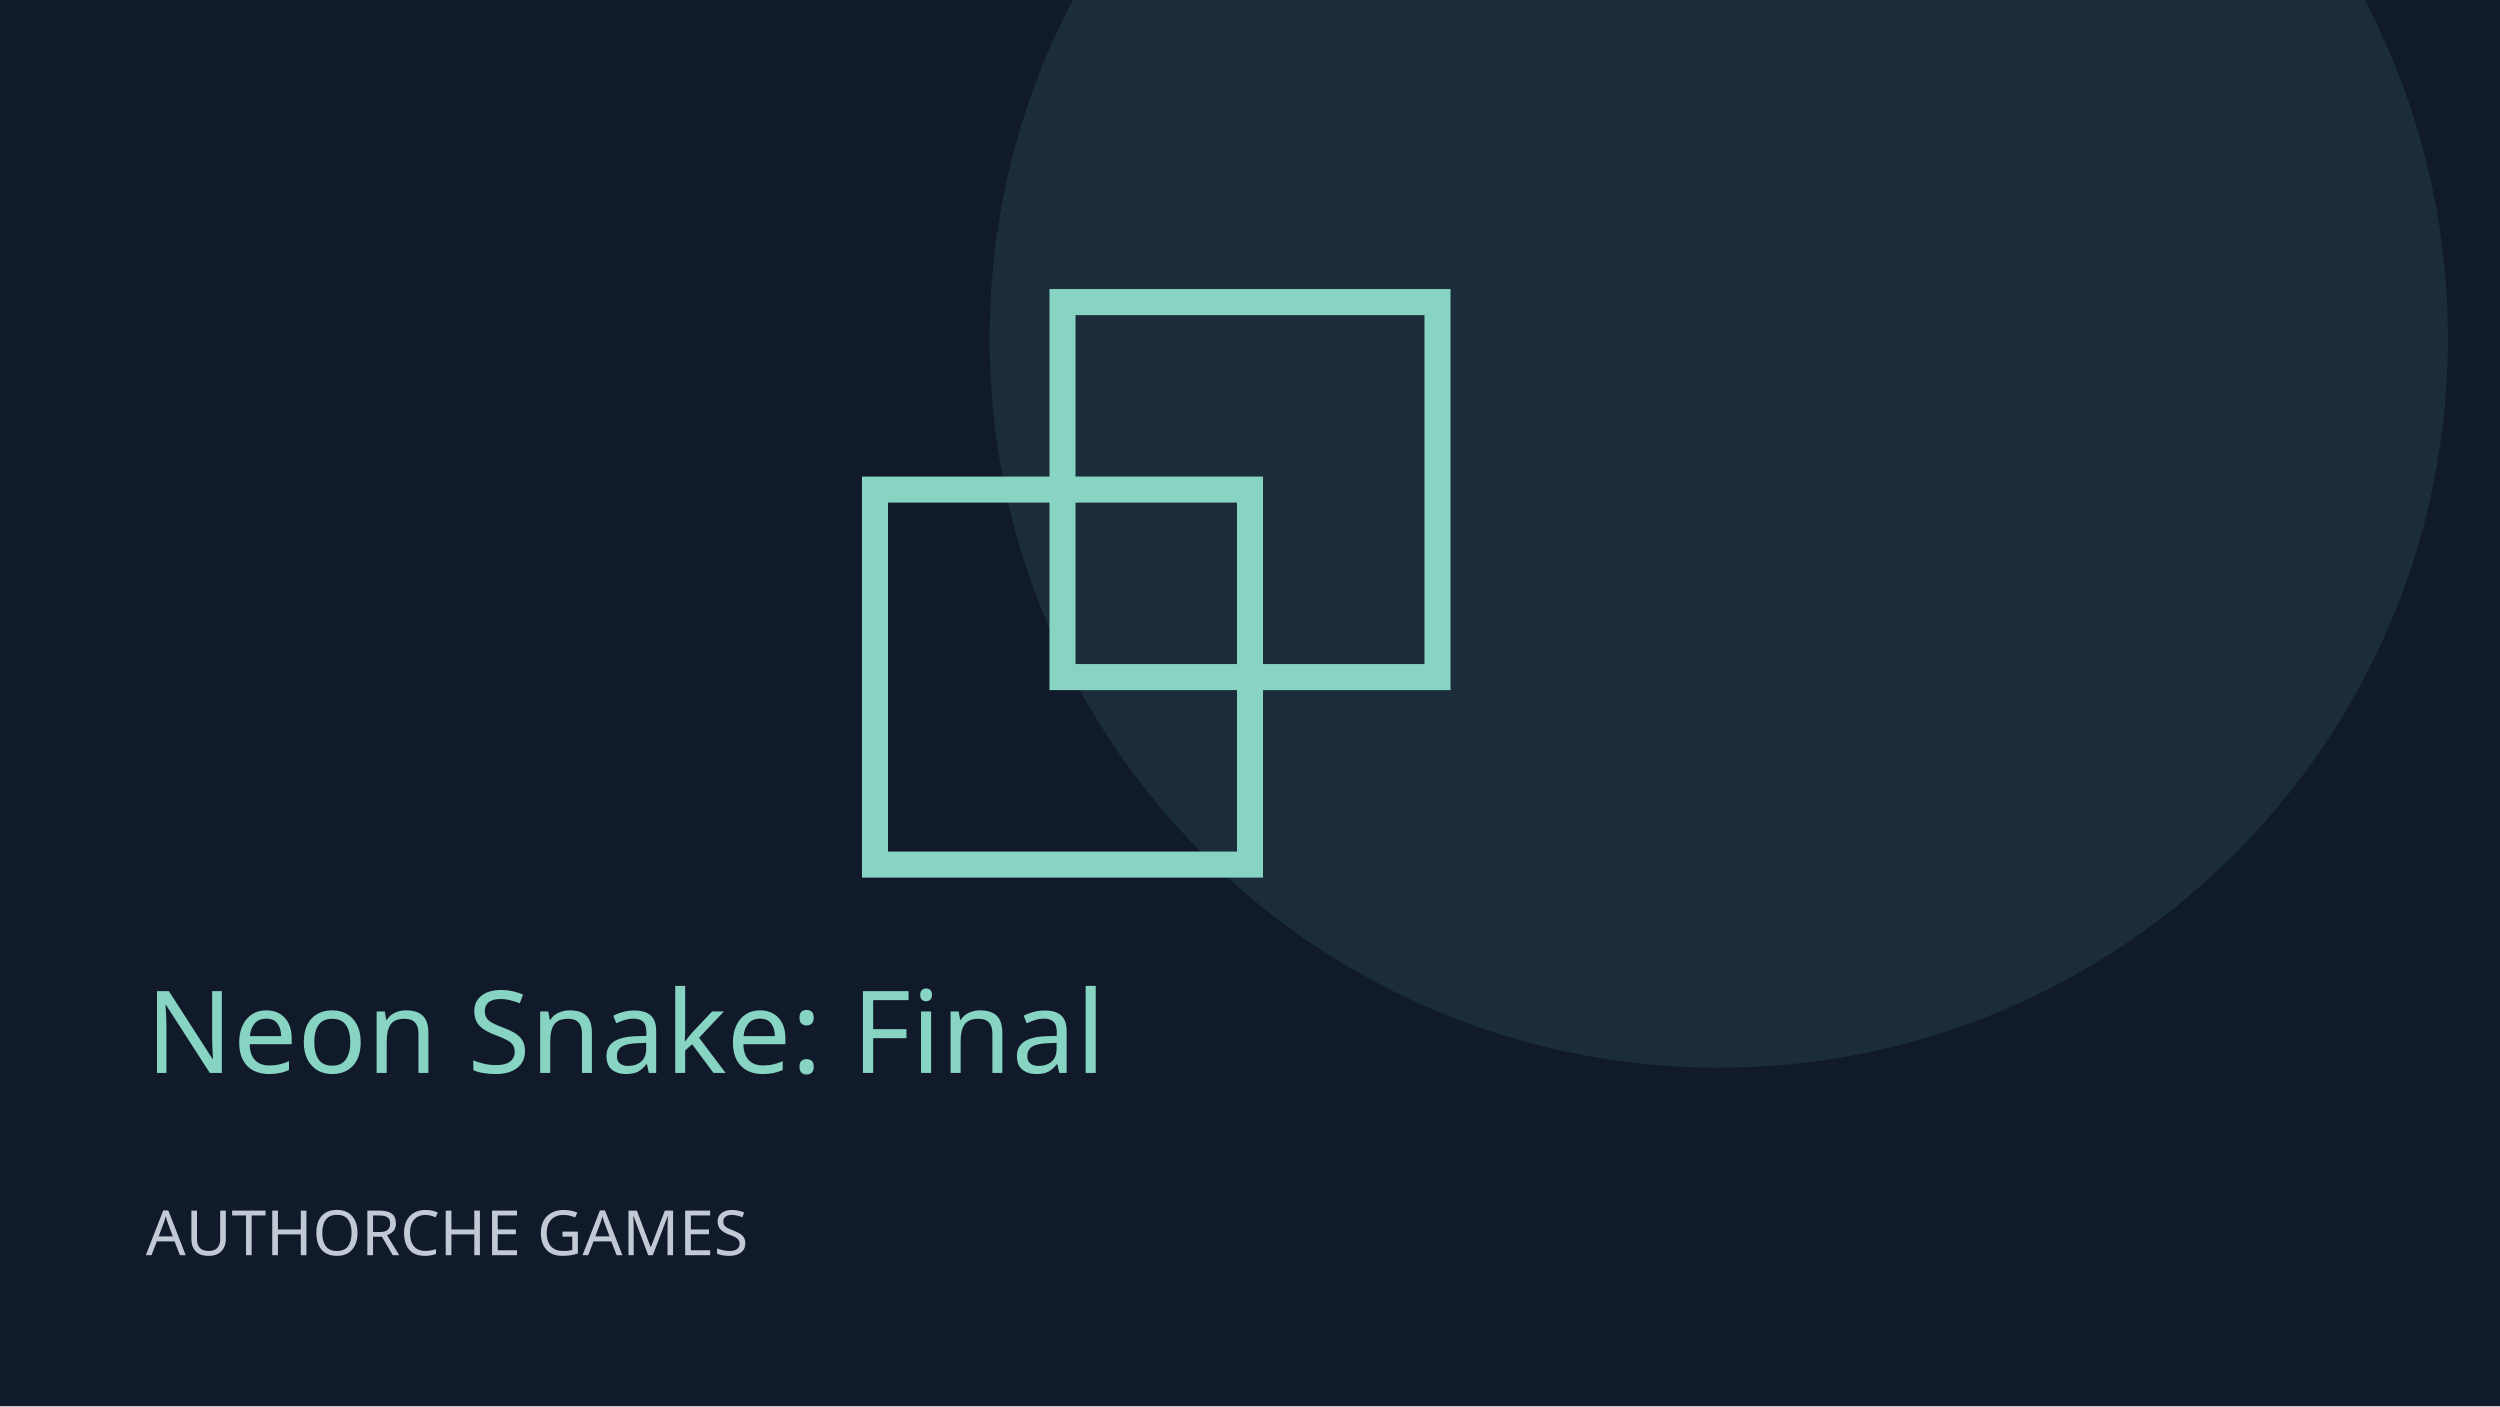
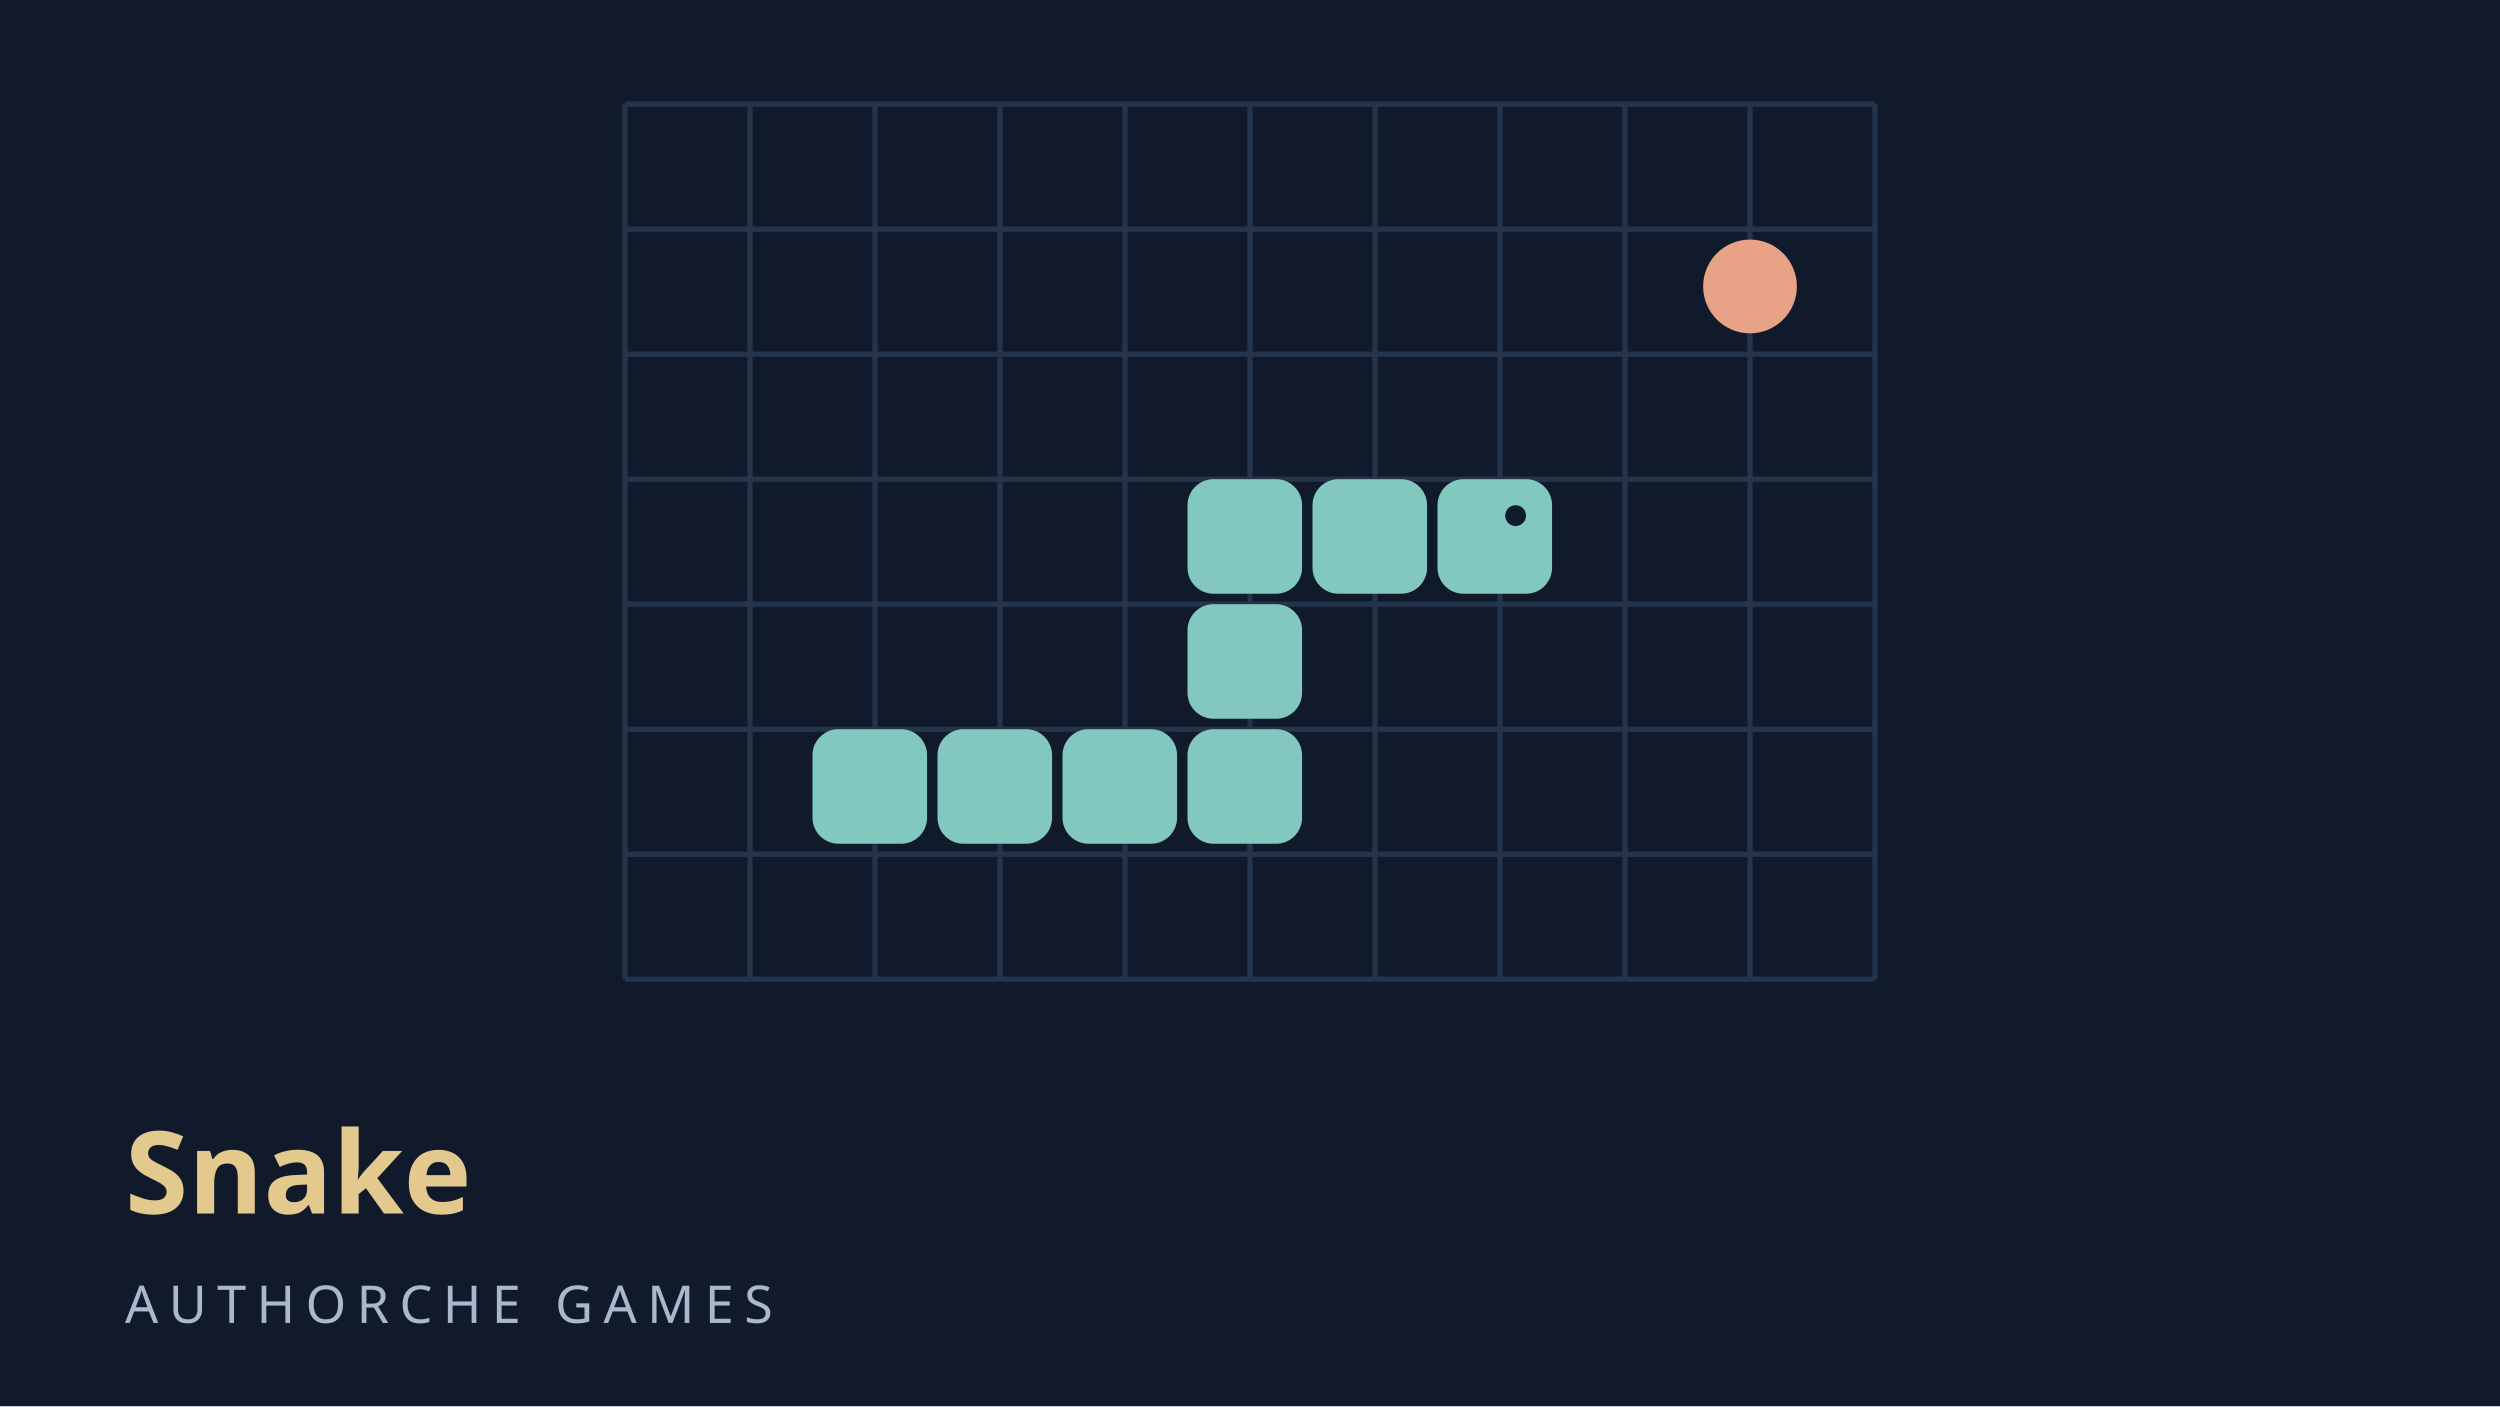
<svg xmlns="http://www.w3.org/2000/svg" width="480" height="270" viewBox="0 0 480 270">
  <rect width="480" height="270" fill="#101a2b" />
-   <circle cx="330" cy="65" r="140" fill="#86d4c1" opacity=".1" />
-   <path d="M204 58h72v72h-72z M168 94h72v72h-72z" fill="none" stroke="#86d4c1" stroke-width="5" />
-   <text x="28" y="206" fill="#86d4c1" font-family="system-ui,sans-serif" font-size="22">Neon Snake: Final</text>
-   <text x="28" y="241" fill="#c1c9d5" font-family="system-ui,sans-serif" font-size="12">AUTHORCHE GAMES</text>
+   <path d="M120 20v168" stroke="#24354b" />
+   <path d="M144 20v168" stroke="#24354b" />
+   <path d="M168 20v168" stroke="#24354b" />
+   <path d="M192 20v168" stroke="#24354b" />
+   <path d="M216 20v168" stroke="#24354b" />
+   <path d="M240 20v168" stroke="#24354b" />
+   <path d="M264 20v168" stroke="#24354b" />
+   <path d="M288 20v168" stroke="#24354b" />
+   <path d="M312 20v168" stroke="#24354b" />
+   <path d="M336 20v168" stroke="#24354b" />
+   <path d="M360 20v168" stroke="#24354b" />
+   <path d="M120 20h240" stroke="#24354b" />
+   <path d="M120 44h240" stroke="#24354b" />
+   <path d="M120 68h240" stroke="#24354b" />
+   <path d="M120 92h240" stroke="#24354b" />
+   <path d="M120 116h240" stroke="#24354b" />
+   <path d="M120 140h240" stroke="#24354b" />
+   <path d="M120 164h240" stroke="#24354b" />
+   <path d="M120 188h240" stroke="#24354b" />
+   <rect x="156" y="140" width="22" height="22" rx="5" fill="#83c8be" />
+   <rect x="180" y="140" width="22" height="22" rx="5" fill="#83c8be" />
+   <rect x="204" y="140" width="22" height="22" rx="5" fill="#83c8be" />
+   <rect x="228" y="140" width="22" height="22" rx="5" fill="#83c8be" />
+   <rect x="228" y="116" width="22" height="22" rx="5" fill="#83c8be" />
+   <rect x="228" y="92" width="22" height="22" rx="5" fill="#83c8be" />
+   <rect x="252" y="92" width="22" height="22" rx="5" fill="#83c8be" />
+   <rect x="276" y="92" width="22" height="22" rx="5" fill="#83c8be" />
+   <circle cx="291" cy="99" r="2" fill="#101a2b" />
+   <circle cx="336" cy="55" r="9" fill="#e8a288" />
+   <text x="24" y="233" fill="#e4c98e" font-family="system-ui,sans-serif" font-size="22" font-weight="600">Snake</text>
+   <text x="24" y="254" fill="#aab7cd" font-family="system-ui,sans-serif" font-size="10" letter-spacing="2">AUTHORCHE GAMES</text>
</svg>
